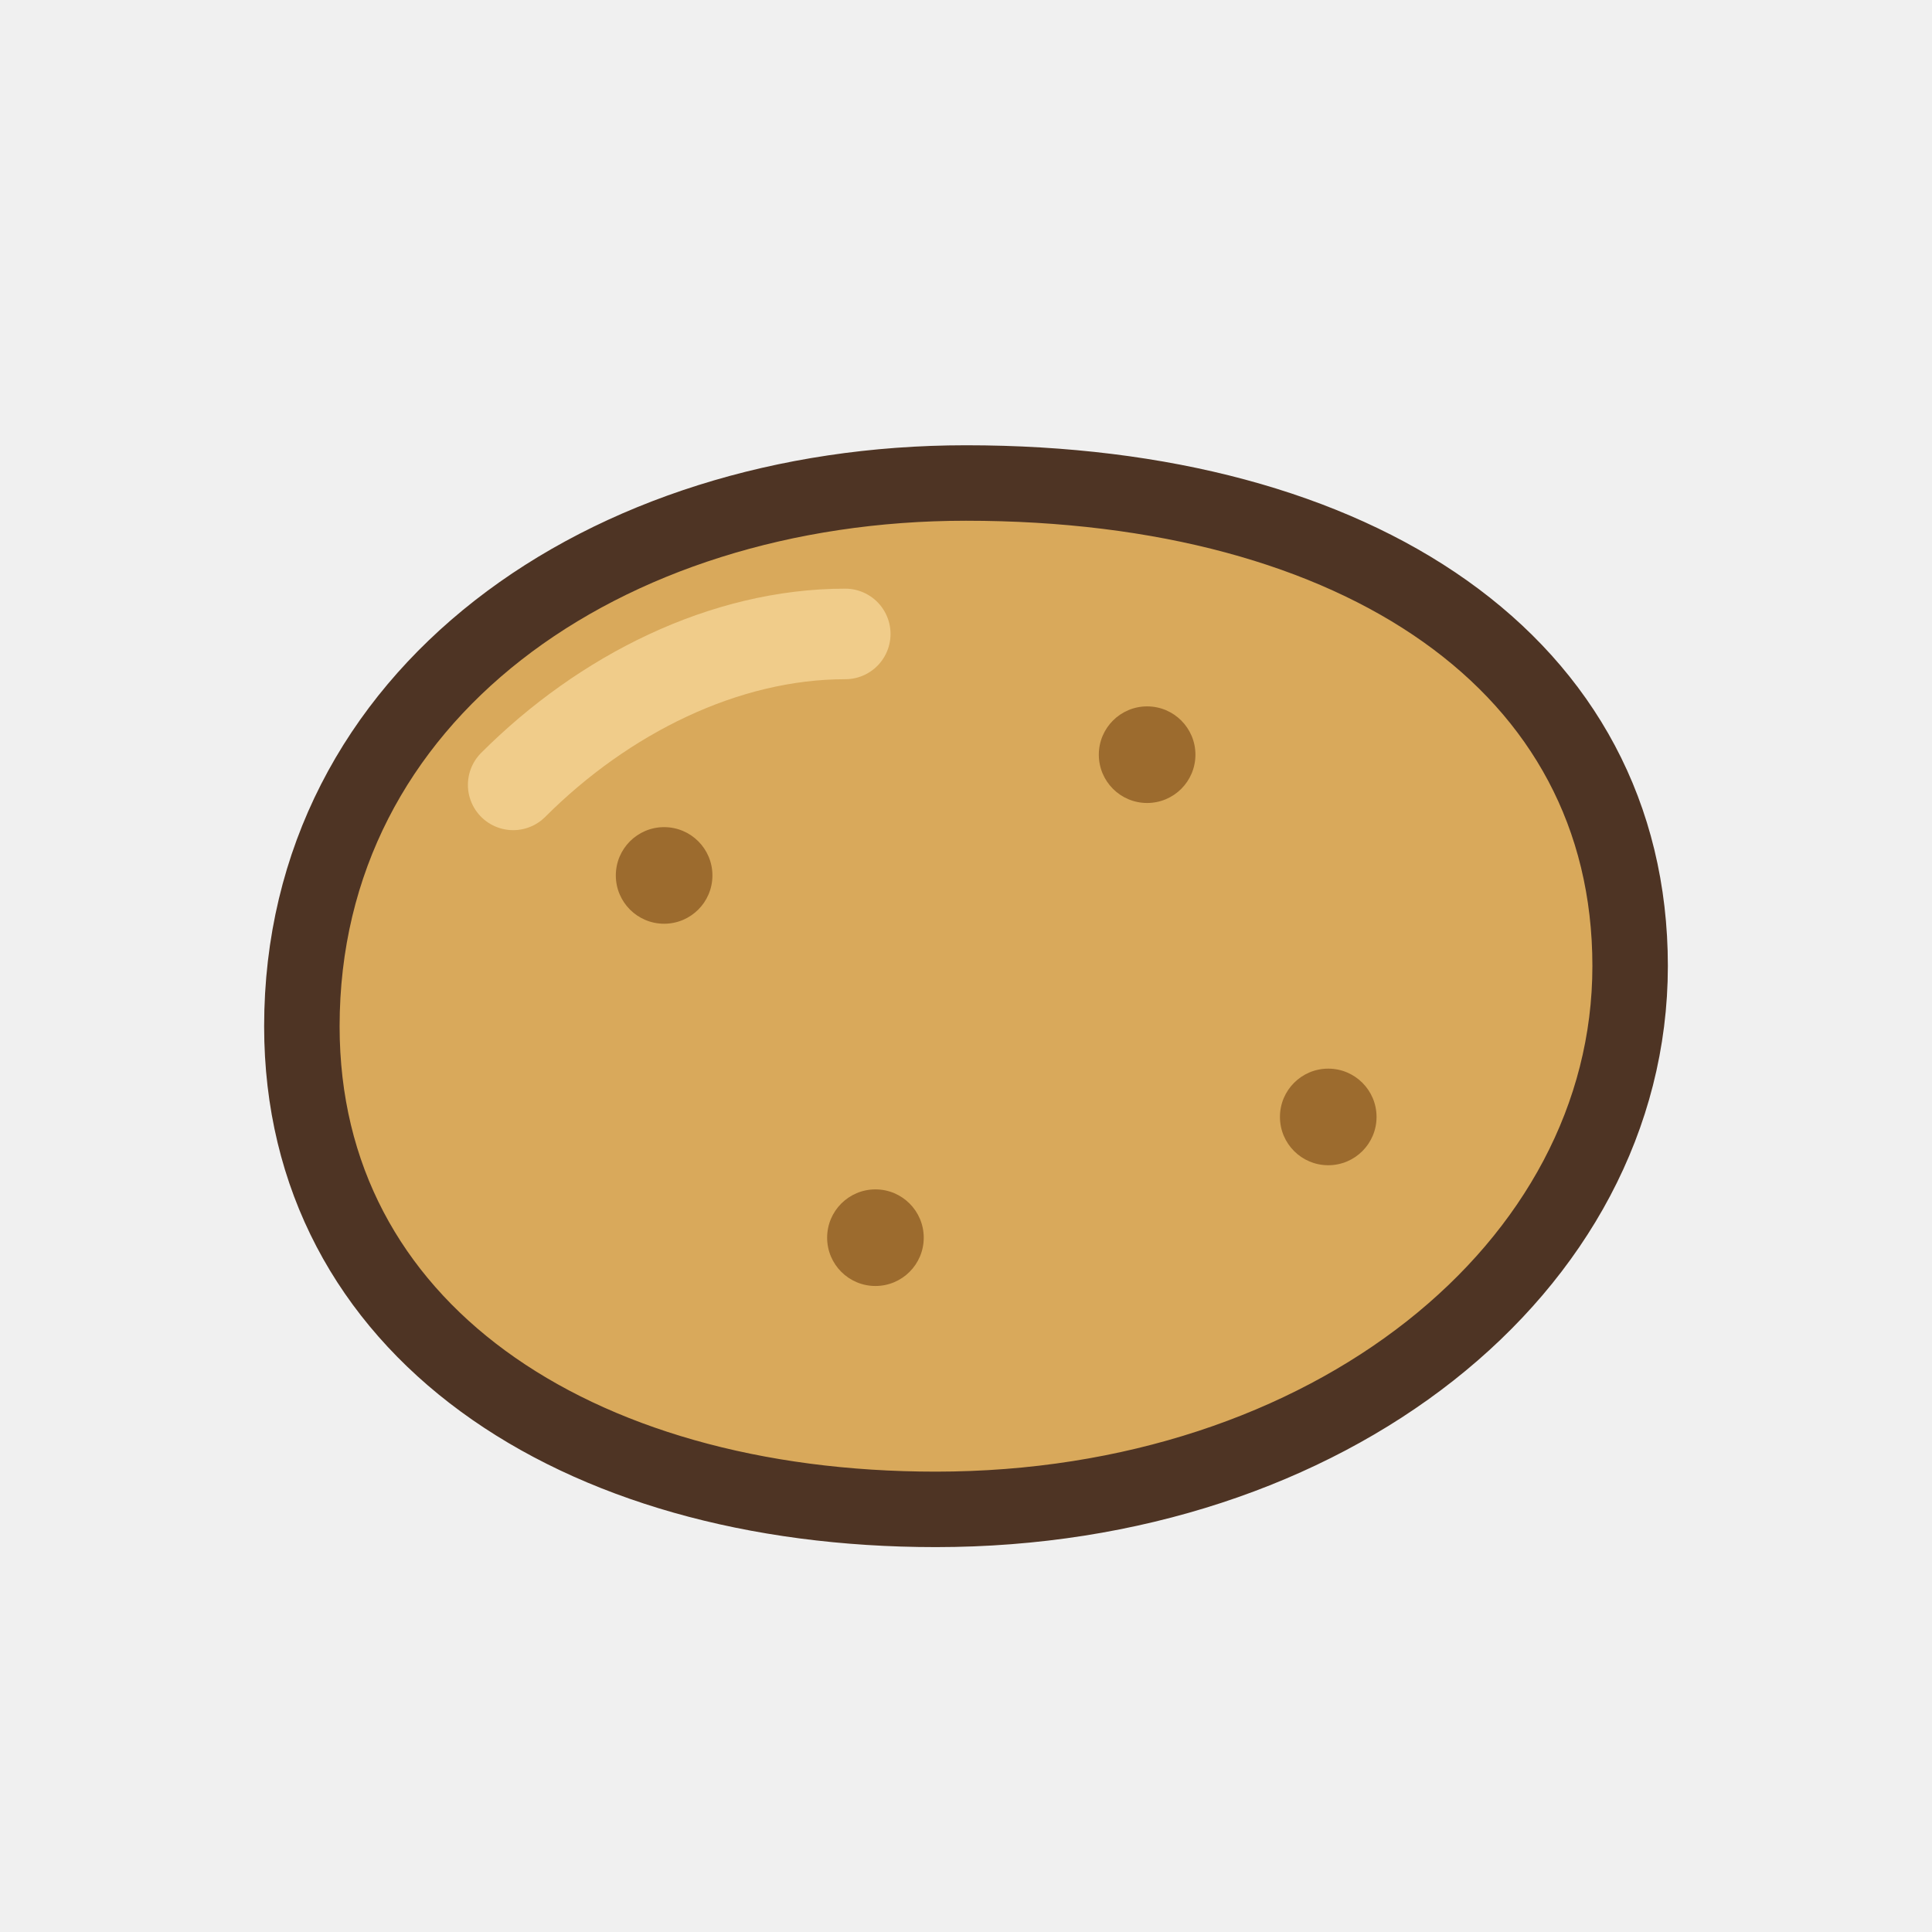
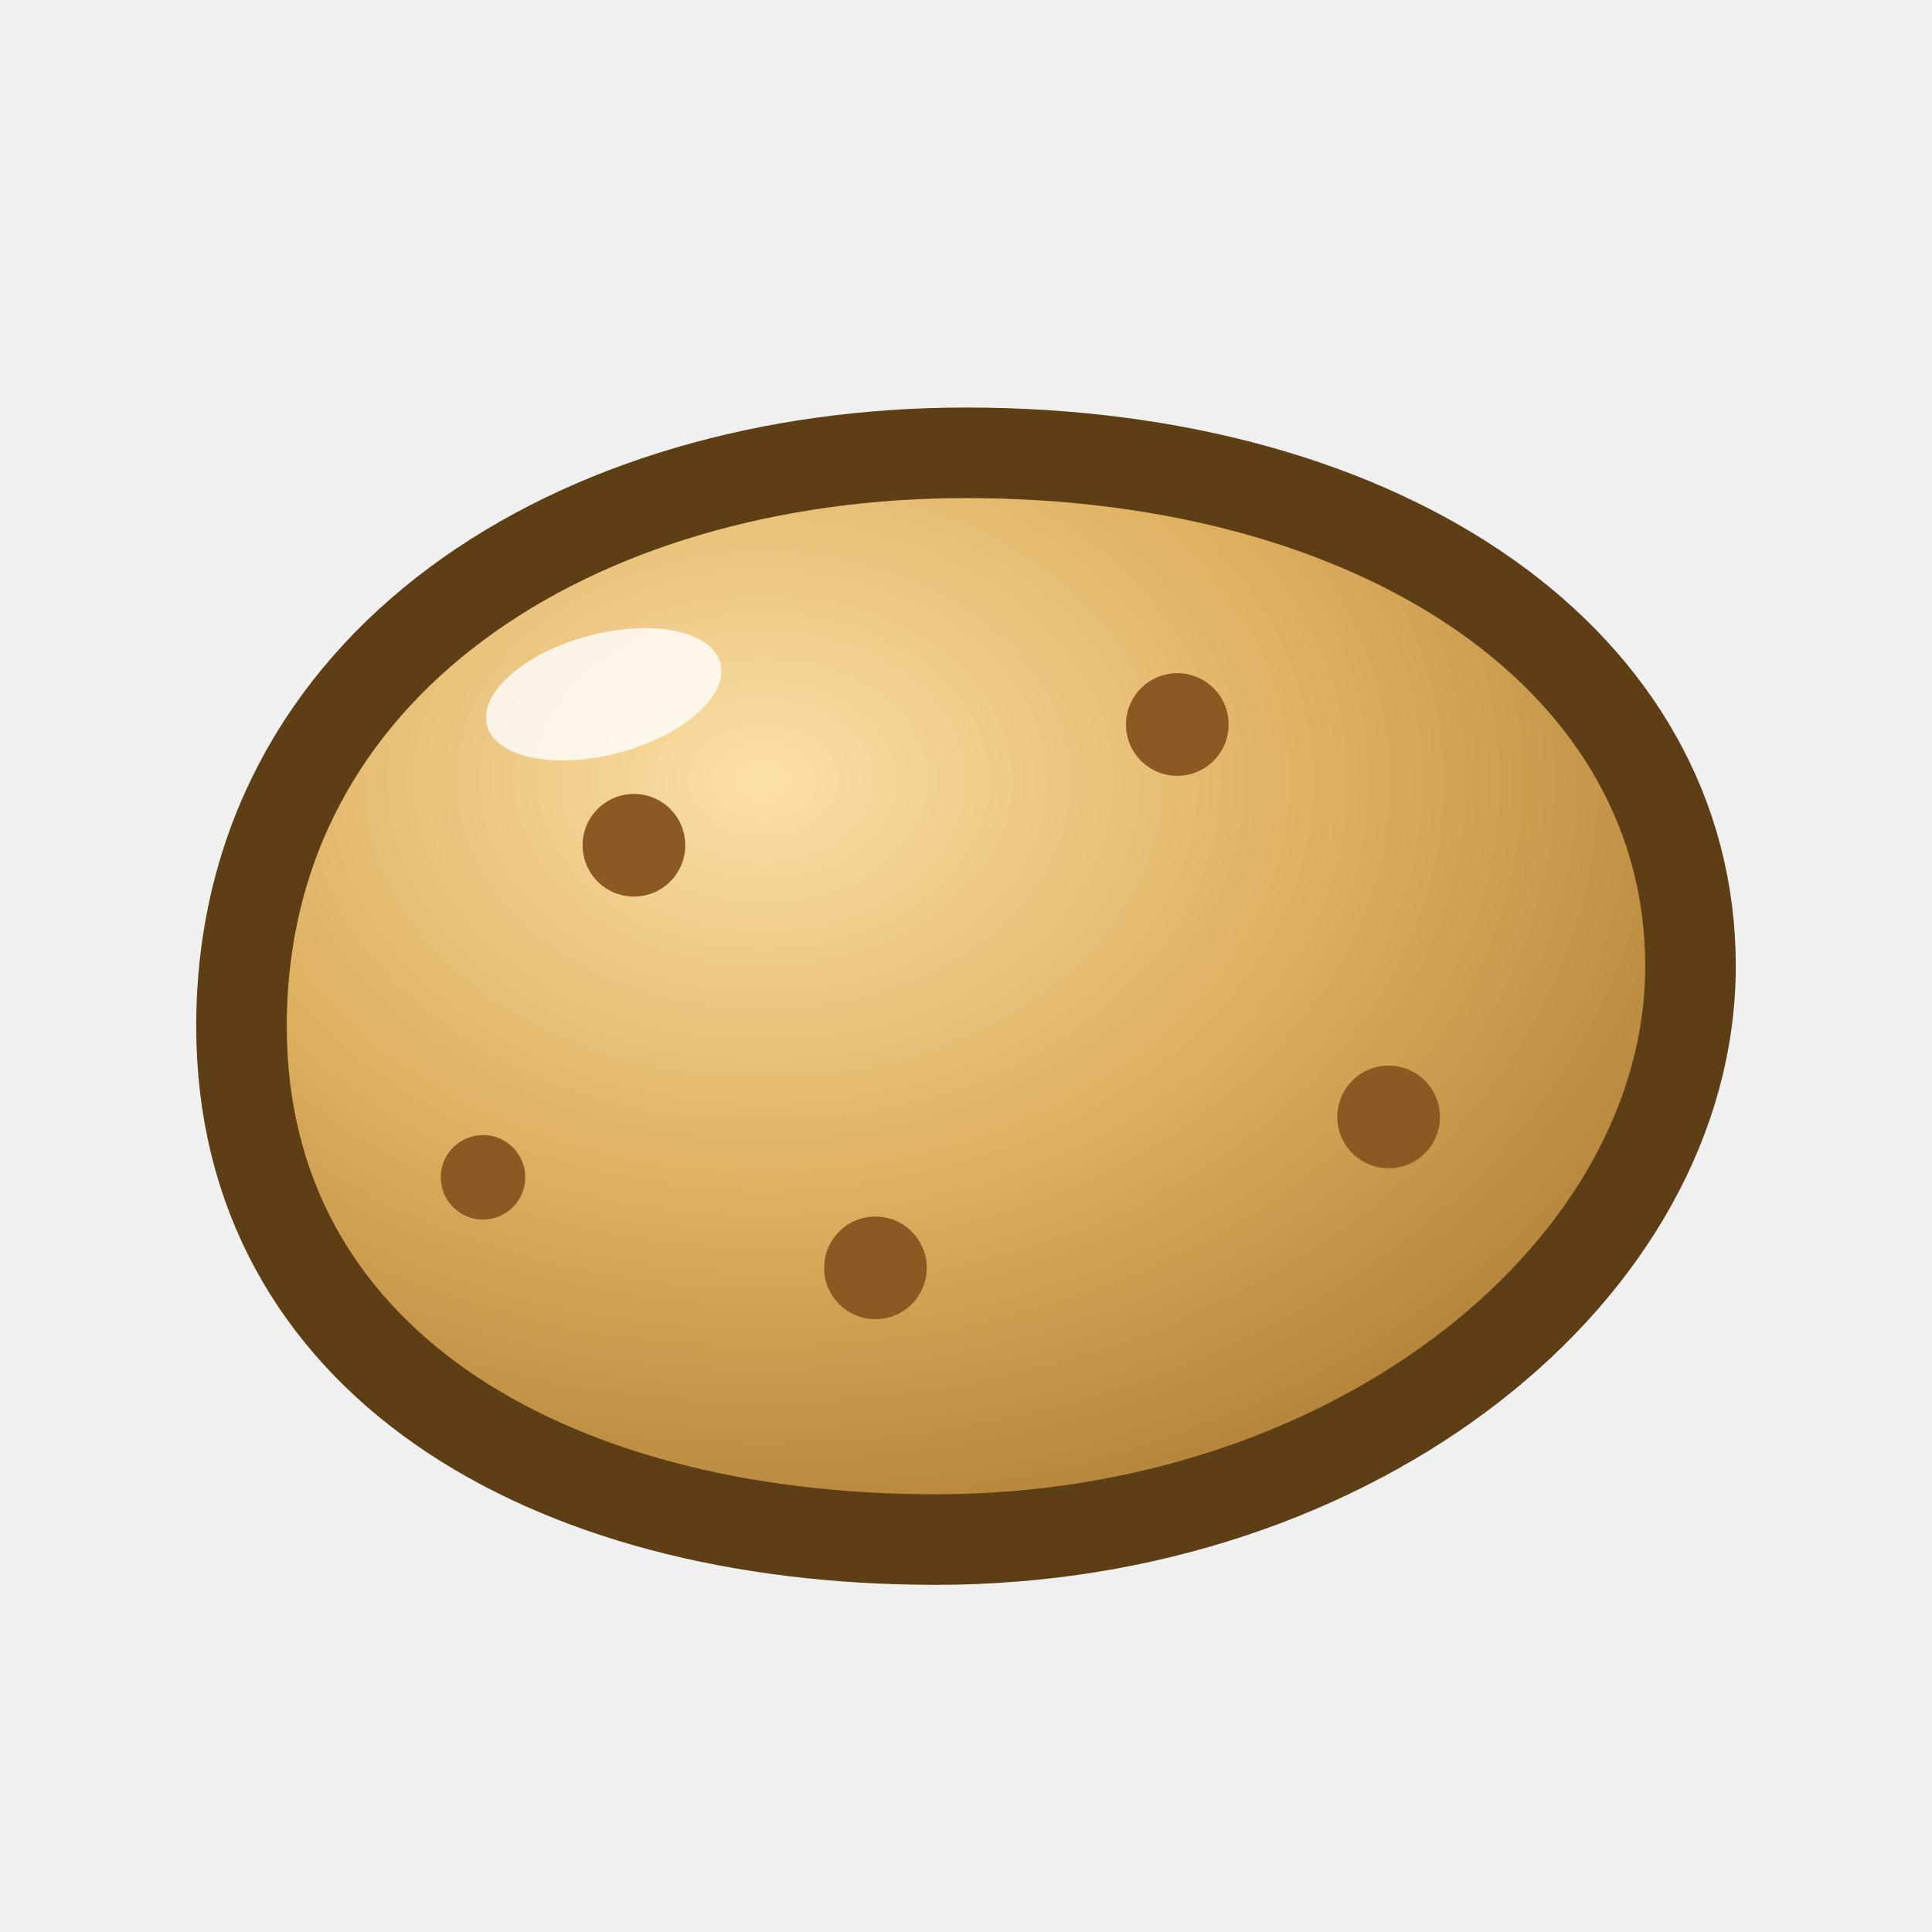
<svg xmlns="http://www.w3.org/2000/svg" viewBox="0 0 64 64">
-   <path d="M10 34c0-11 10-18 22-18 13 0 22 6 22 16s-10 18-23 18c-12 0-21-6-21-16z" fill="#D9A95B" stroke="#4E3424" stroke-width="2.5" stroke-linejoin="round" stroke-linecap="round" />
-   <circle cx="22" cy="29" r="1.6" fill="#9C6B2E" />
-   <circle cx="38" cy="25" r="1.6" fill="#9C6B2E" />
-   <circle cx="44" cy="37" r="1.6" fill="#9C6B2E" />
-   <circle cx="29" cy="41" r="1.6" fill="#9C6B2E" />
-   <path d="M17 26c3-3 7-5 11-5" fill="none" stroke="#F0CC8A" stroke-width="3" stroke-linecap="round" />
+   <defs>
+     <radialGradient id="pt" cx="0.36" cy="0.3" r="0.8">
+       <stop offset="0" stop-color="#FBE0A6" />
+       <stop offset=".5" stop-color="#DDAE5E" />
+       <stop offset="1" stop-color="#A87830" />
+     </radialGradient>
+   </defs>
+   <path d="M8 34c0-12 11-19 24-19 14 0 24 7 24 17s-11 19-25 19C18 51 8 45 8 34z" fill="url(#pt)" stroke="#5E3E14" stroke-width="3" stroke-linejoin="round" stroke-linecap="round" />
+   <g fill="#8A5A22">
+     <circle cx="21" cy="28" r="1.7" />
+     <circle cx="39" cy="24" r="1.7" />
+     <circle cx="46" cy="37" r="1.7" />
+     <circle cx="29" cy="42" r="1.7" />
+     <circle cx="16" cy="39" r="1.4" />
+   </g>
+   <ellipse cx="20" cy="23" rx="4" ry="2" transform="rotate(-15 20 23)" fill="#fff" opacity="0.8" />
</svg>
